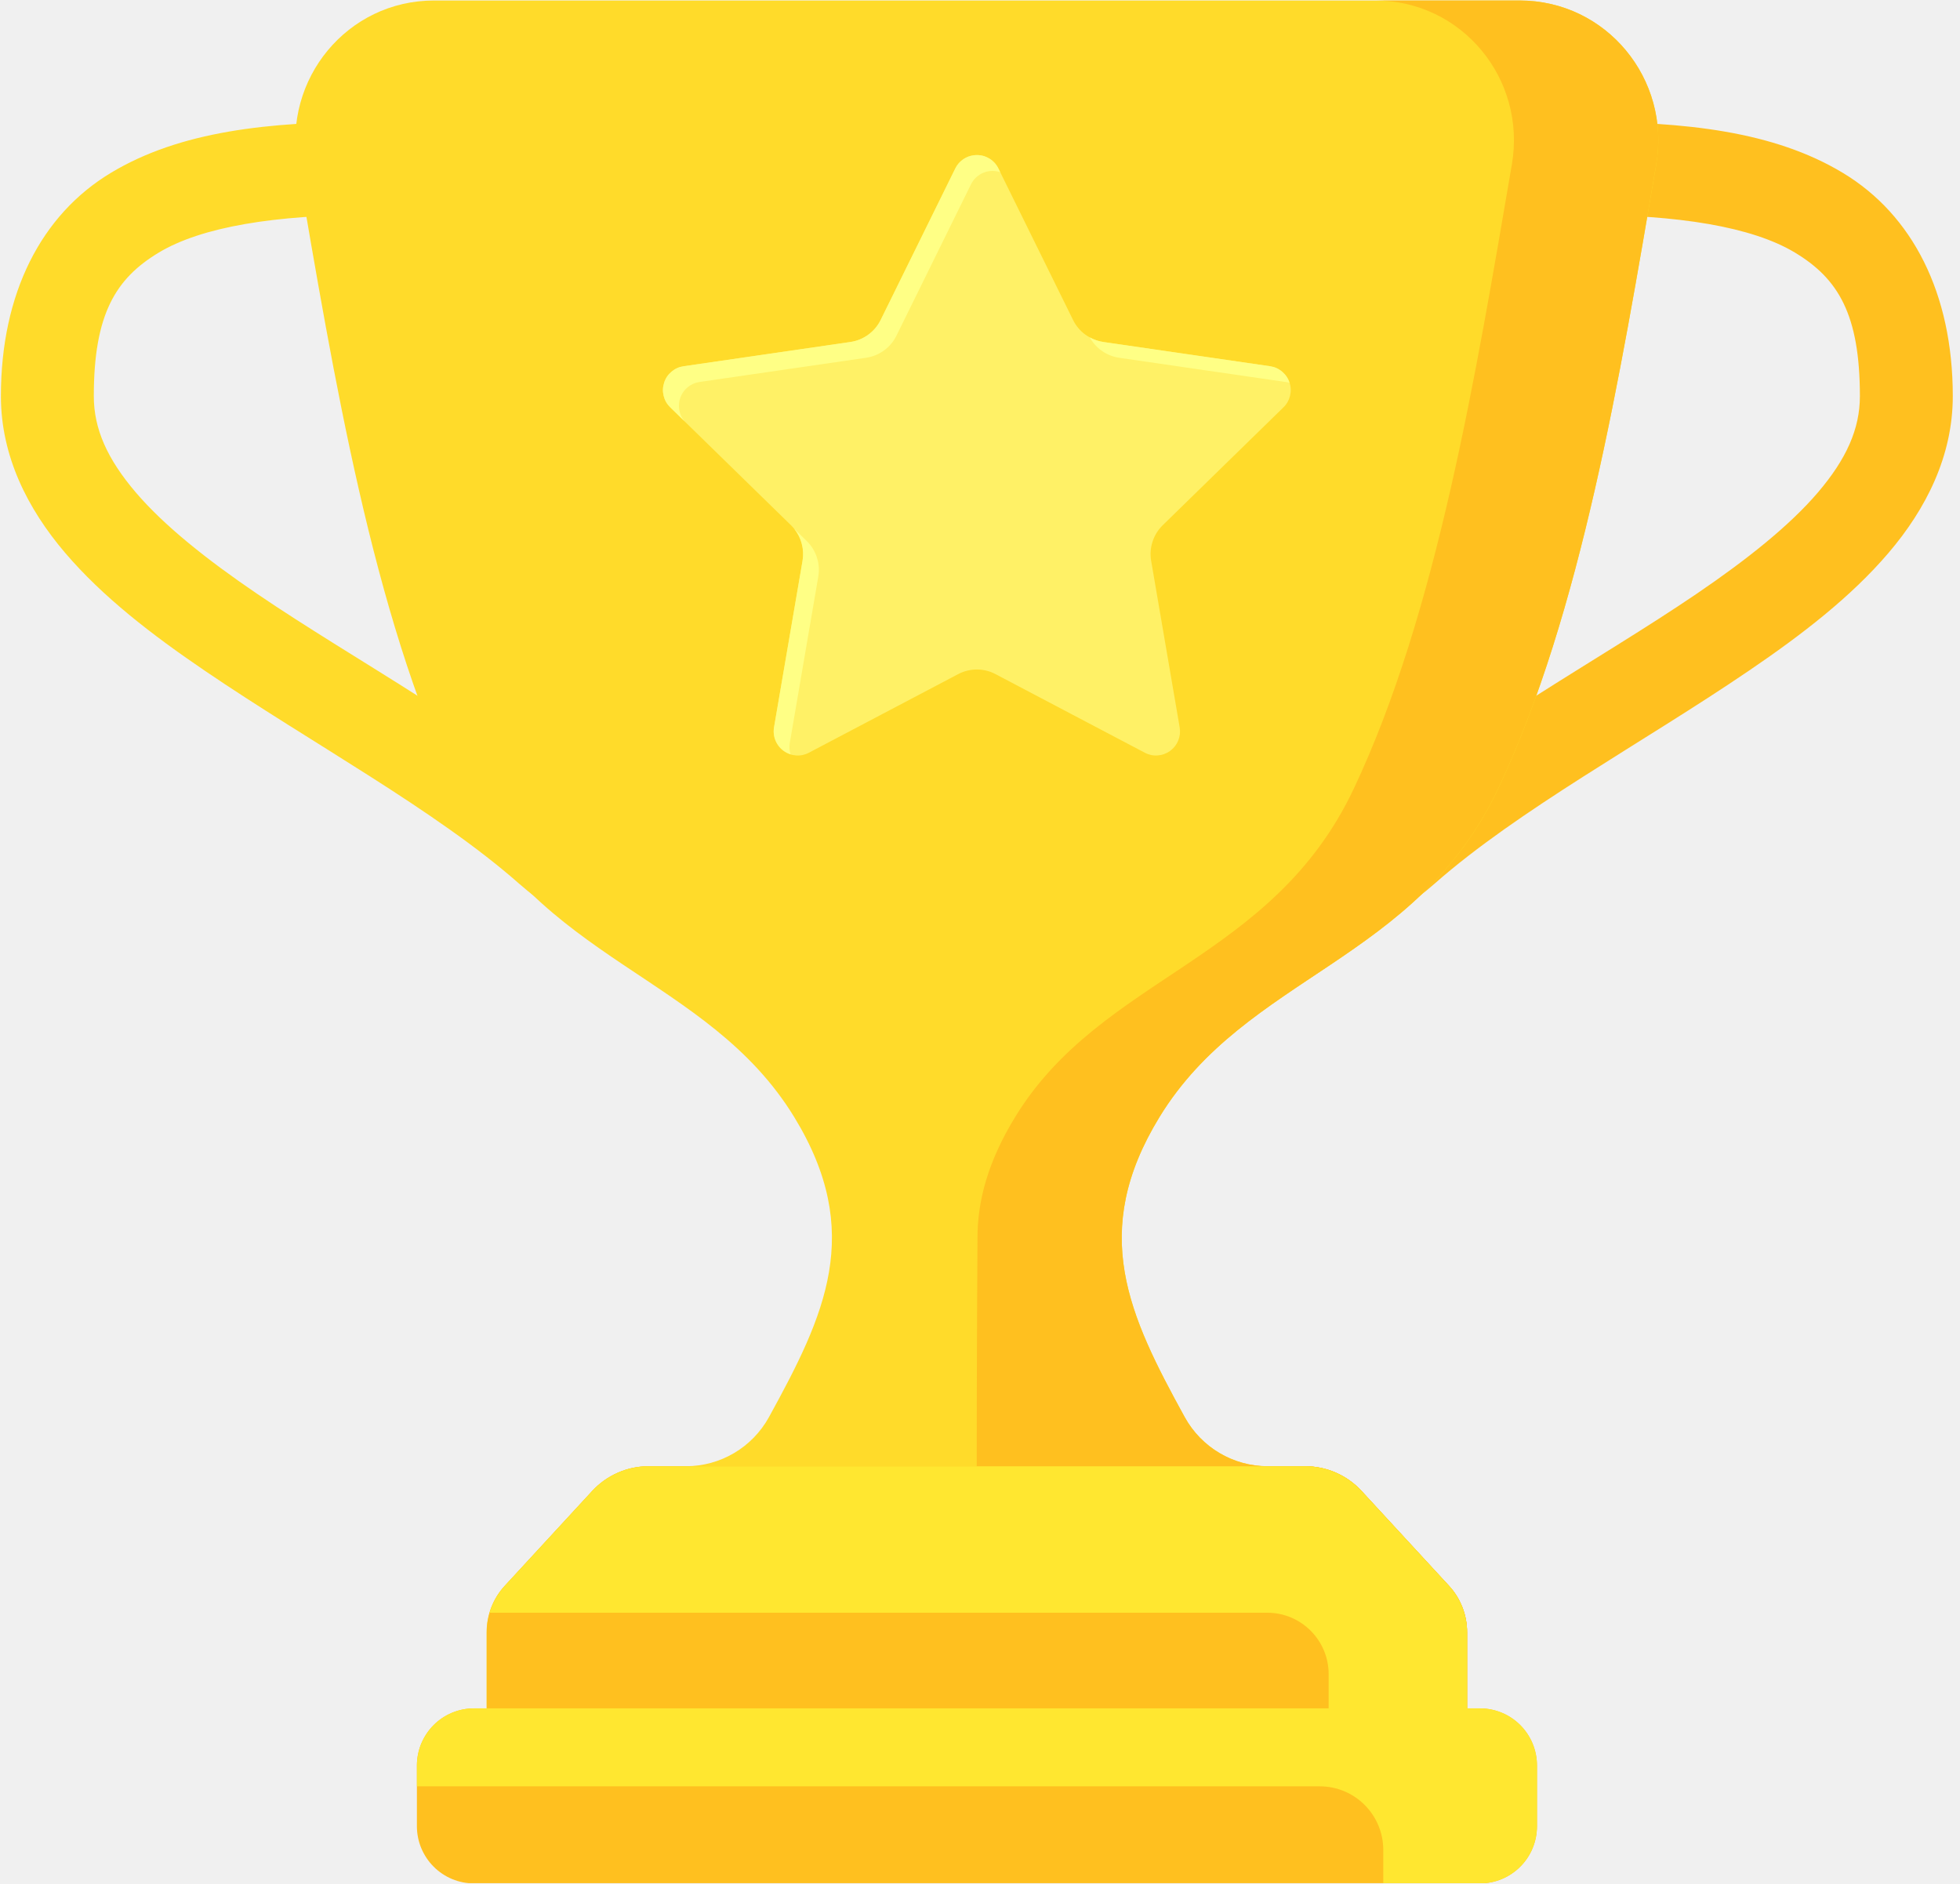
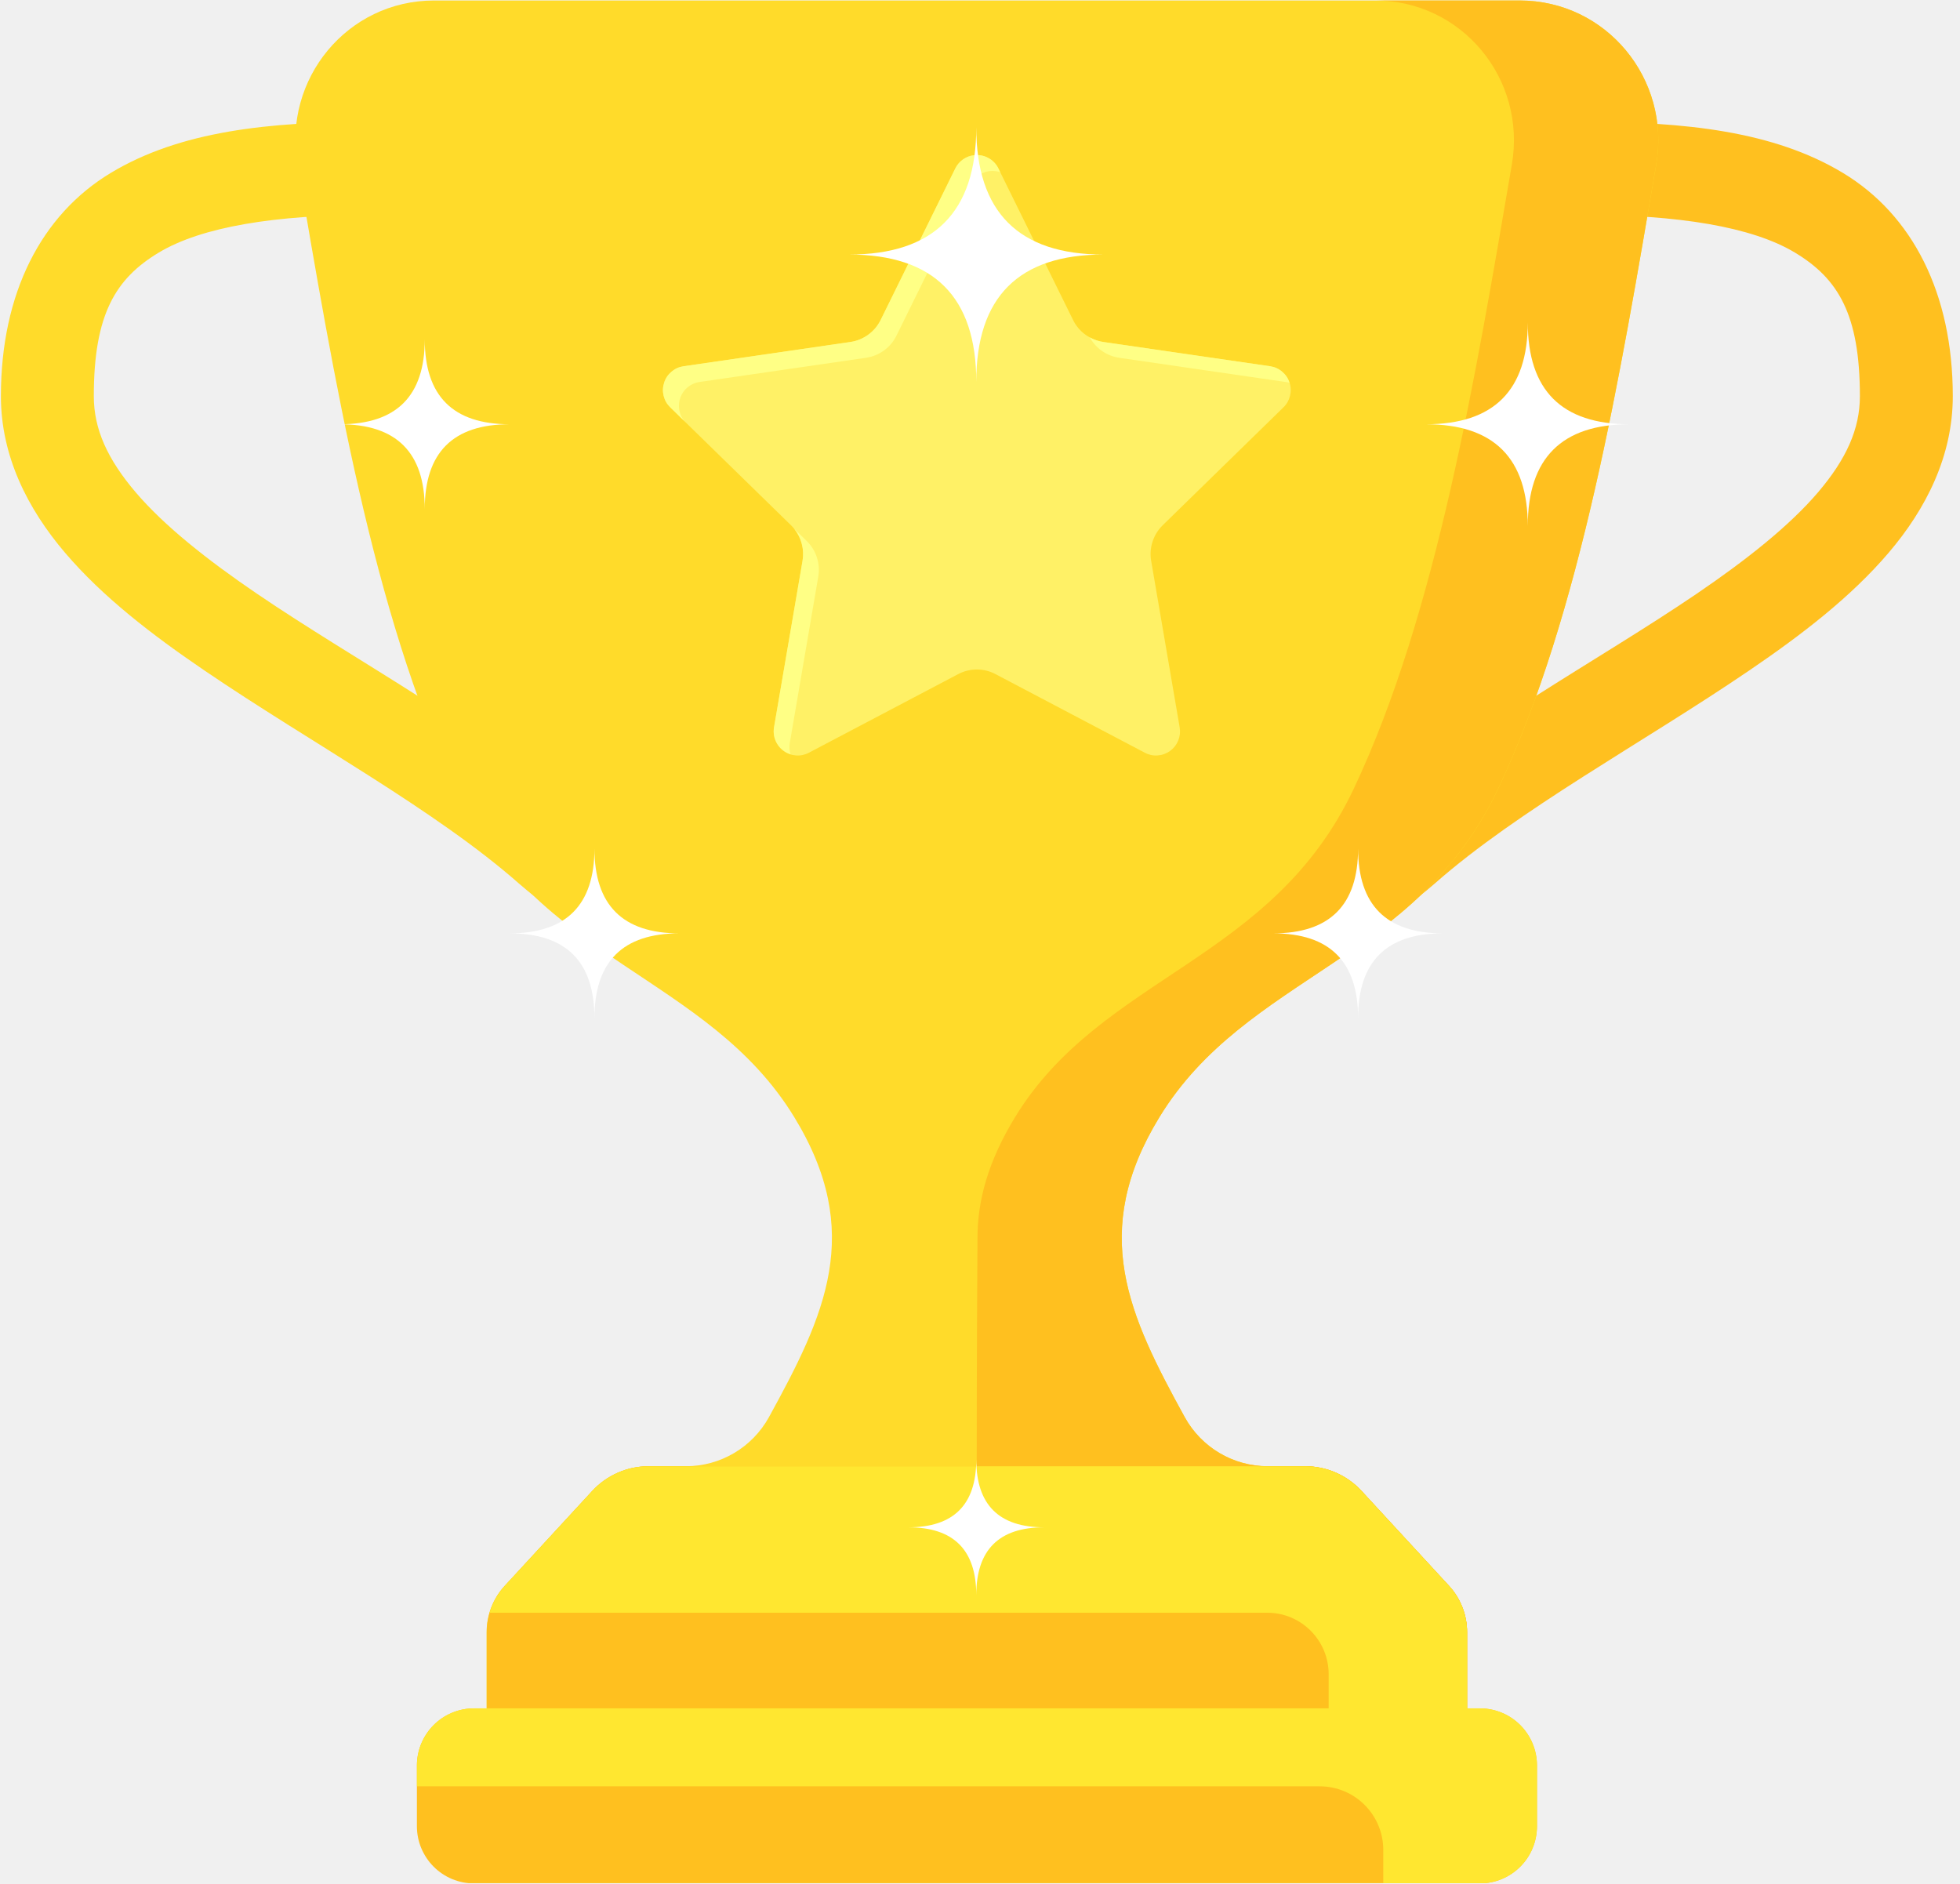
<svg xmlns="http://www.w3.org/2000/svg" width="308" zoomAndPan="magnify" viewBox="0 0 230.88 222" height="296" preserveAspectRatio="xMidYMid meet" version="1.0">
  <defs>
    <clipPath id="ec6243d50e">
      <path d="M 138 14 L 230.129 14 L 230.129 110 L 138 110 Z M 138 14 " clip-rule="nonzero" />
    </clipPath>
    <clipPath id="efab772689">
      <path d="M 34 0.059 L 196 0.059 L 196 219 L 34 219 Z M 34 0.059 " clip-rule="nonzero" />
    </clipPath>
    <clipPath id="f5bf51ebc3">
      <path d="M 115 0.059 L 196 0.059 L 196 219 L 115 219 Z M 115 0.059 " clip-rule="nonzero" />
    </clipPath>
    <clipPath id="ae6ded607d">
      <path d="M 49 201 L 182 201 L 182 221.941 L 49 221.941 Z M 49 201 " clip-rule="nonzero" />
    </clipPath>
  </defs>
  <g clip-path="url(#ec6243d50e)">
    <path fill="#ffc01f" d="M 186.402 14.348 C 173.762 14.348 161.965 17.371 153.02 24.086 C 144.07 30.805 138.359 41.48 138.359 54.672 C 138.359 66.684 139.23 82.078 142.766 93.582 C 144.535 99.332 146.754 104.523 151.785 107.516 C 154.305 109.012 157.621 109.555 160.641 108.852 C 163.66 108.152 166.359 106.488 169.012 104.148 C 178.918 95.418 193.555 87.555 206.07 79.039 C 212.328 74.785 218.09 70.348 222.52 65.156 C 226.949 59.965 230.09 53.742 230.09 46.695 C 230.09 34.551 225.32 25.309 217.148 20.383 C 208.977 15.453 198.547 14.348 186.402 14.348 Z M 186.402 25.316 C 197.766 25.316 206.445 26.73 211.5 29.777 C 216.559 32.828 219.141 37.02 219.141 46.695 C 219.141 50.559 217.543 54.109 214.199 58.031 C 210.852 61.953 205.805 65.965 199.922 69.965 C 188.152 77.973 173.18 85.867 161.781 95.914 C 160.023 97.465 158.738 98.035 158.168 98.168 C 157.594 98.301 157.711 98.285 157.375 98.086 C 156.711 97.691 154.645 94.957 153.227 90.352 C 150.395 81.137 149.309 66.07 149.309 54.672 C 149.309 44.461 153.125 37.715 159.586 32.863 C 166.043 28.012 175.535 25.316 186.402 25.316 Z M 186.402 25.316 " fill-opacity="1" fill-rule="nonzero" />
  </g>
  <path fill="#ffdb2a" d="M 43.734 14.348 C 31.586 14.348 21.16 15.453 12.988 20.383 C 4.816 25.309 0.047 34.551 0.047 46.695 C 0.047 53.742 3.188 59.965 7.617 65.156 C 12.047 70.348 17.809 74.785 24.066 79.039 C 36.582 87.555 51.219 95.418 61.125 104.148 C 63.777 106.488 66.477 108.152 69.496 108.852 C 72.516 109.555 75.832 109.012 78.348 107.516 C 83.383 104.523 85.602 99.332 87.371 93.582 C 90.906 82.078 91.777 66.684 91.777 54.672 C 91.777 41.48 86.066 30.805 77.117 24.086 C 68.172 17.371 56.375 14.348 43.734 14.348 Z M 43.734 25.316 C 54.602 25.316 64.09 28.012 70.551 32.863 C 77.012 37.715 80.832 44.461 80.832 54.672 C 80.832 66.07 79.742 81.137 76.91 90.352 C 75.492 94.957 73.426 97.691 72.762 98.086 C 72.426 98.285 72.543 98.301 71.969 98.168 C 71.398 98.035 70.113 97.465 68.355 95.914 C 56.957 85.867 41.984 77.973 30.215 69.965 C 24.332 65.965 19.285 61.953 15.941 58.031 C 12.598 54.109 10.996 50.559 10.996 46.695 C 10.996 37.02 13.578 32.828 18.637 29.777 C 23.691 26.73 32.371 25.316 43.734 25.316 Z M 43.734 25.316 " fill-opacity="1" fill-rule="nonzero" />
  <g clip-path="url(#efab772689)">
    <path fill="#ffdb2a" d="M 179.047 0.059 C 189.254 0.059 196.867 9.301 195.141 19.379 C 190.879 44.258 186.297 72.227 176.512 92.945 C 166.863 113.367 146.82 114.926 136.594 131.648 C 128.293 145.223 132.973 155 139.566 167.008 C 141.531 170.582 145.281 172.801 149.355 172.801 L 153.766 172.801 C 156.289 172.801 158.699 173.859 160.41 175.715 L 170.707 186.887 C 172.086 188.379 172.848 190.336 172.848 192.367 L 172.848 212.078 C 172.848 215.363 170.188 218.027 166.906 218.027 L 63.23 218.027 C 59.949 218.027 57.289 215.363 57.289 212.078 L 57.289 192.367 C 57.289 190.336 58.051 188.379 59.43 186.887 L 69.727 175.715 C 71.438 173.859 73.848 172.801 76.371 172.801 L 80.781 172.801 C 84.855 172.801 88.605 170.582 90.57 167.008 C 97.164 155 101.844 145.223 93.543 131.648 C 83.316 114.926 63.273 113.367 53.625 92.945 C 43.84 72.227 39.258 44.258 34.996 19.379 C 33.27 9.301 40.883 0.059 51.09 0.059 Z M 179.047 0.059 " fill-opacity="1" fill-rule="nonzero" />
  </g>
  <g clip-path="url(#f5bf51ebc3)">
    <path fill="#ffc01f" d="M 162.031 0.059 C 172.238 0.059 179.852 9.301 178.125 19.379 C 173.863 44.258 169.281 72.227 159.496 92.945 C 149.848 113.371 129.805 114.93 119.578 131.652 C 116.383 136.875 115.125 141.535 115.145 145.977 C 114.984 169.566 115.062 194.105 115.062 218.031 L 168.812 218.031 L 168.75 217.707 C 171.121 216.926 172.844 214.719 172.844 212.082 L 172.844 192.367 C 172.844 190.336 172.082 188.379 170.707 186.887 L 160.406 175.719 C 158.695 173.859 156.285 172.805 153.762 172.805 L 149.352 172.805 C 145.277 172.805 141.527 170.586 139.562 167.008 C 132.969 155.004 128.289 145.223 136.59 131.652 C 146.816 114.93 166.859 113.371 176.508 92.945 C 186.297 72.227 190.875 44.258 195.137 19.379 C 196.863 9.301 189.25 0.059 179.043 0.059 Z M 162.031 0.059 " fill-opacity="1" fill-rule="nonzero" />
  </g>
  <path fill="#ffc01f" d="M 153.766 172.801 L 76.395 172.801 C 75.133 172.801 73.922 173.055 72.766 173.562 C 71.609 174.07 70.602 174.789 69.746 175.715 L 59.449 186.887 C 58.762 187.633 58.234 188.477 57.863 189.422 C 57.496 190.367 57.309 191.348 57.309 192.363 L 57.309 212.078 C 57.309 212.469 57.348 212.855 57.426 213.238 C 57.5 213.621 57.613 213.992 57.762 214.355 C 57.91 214.715 58.094 215.059 58.312 215.383 C 58.527 215.707 58.773 216.008 59.051 216.285 C 59.324 216.562 59.625 216.809 59.949 217.023 C 60.273 217.242 60.617 217.426 60.977 217.574 C 61.336 217.727 61.711 217.836 62.094 217.914 C 62.473 217.988 62.859 218.027 63.25 218.027 L 166.906 218.027 C 167.297 218.027 167.684 217.988 168.066 217.914 C 168.449 217.836 168.82 217.727 169.18 217.574 C 169.543 217.426 169.883 217.242 170.207 217.023 C 170.531 216.809 170.832 216.562 171.109 216.285 C 171.383 216.008 171.629 215.707 171.848 215.383 C 172.062 215.059 172.246 214.715 172.395 214.355 C 172.547 213.992 172.66 213.621 172.734 213.238 C 172.809 212.855 172.848 212.469 172.848 212.078 L 172.848 192.363 C 172.848 191.348 172.664 190.367 172.293 189.422 C 171.926 188.477 171.398 187.633 170.707 186.887 L 160.41 175.715 C 159.555 174.789 158.551 174.07 157.395 173.562 C 156.238 173.055 155.027 172.801 153.766 172.801 Z M 153.766 172.801 " fill-opacity="1" fill-rule="nonzero" />
  <path fill="#ffe730" d="M 76.387 172.805 C 73.863 172.805 71.453 173.859 69.742 175.719 L 59.445 186.887 C 58.609 187.797 57.996 188.883 57.645 190.066 L 149.297 190.066 C 153.293 190.066 156.531 193.309 156.531 197.312 L 156.531 218.031 L 166.902 218.031 C 170.184 218.031 172.844 215.367 172.844 212.082 L 172.844 192.367 C 172.844 190.336 172.082 188.379 170.707 186.887 L 160.406 175.719 C 158.695 173.859 156.285 172.805 153.762 172.805 Z M 76.387 172.805 " fill-opacity="1" fill-rule="nonzero" />
  <g clip-path="url(#ae6ded607d)">
    <path fill="#ffc01f" d="M 174.352 201.34 L 55.809 201.34 C 55.363 201.34 54.926 201.383 54.492 201.469 C 54.059 201.555 53.641 201.684 53.23 201.852 C 52.82 202.02 52.434 202.23 52.066 202.473 C 51.699 202.719 51.359 203 51.047 203.312 C 50.734 203.625 50.453 203.969 50.211 204.336 C 49.965 204.703 49.758 205.094 49.586 205.5 C 49.418 205.91 49.289 206.332 49.203 206.766 C 49.117 207.199 49.074 207.641 49.074 208.082 L 49.074 215.227 C 49.074 215.668 49.117 216.105 49.203 216.539 C 49.289 216.977 49.418 217.398 49.586 217.805 C 49.758 218.215 49.965 218.602 50.211 218.973 C 50.453 219.34 50.734 219.68 51.047 219.992 C 51.359 220.309 51.699 220.586 52.066 220.832 C 52.434 221.078 52.82 221.285 53.23 221.457 C 53.641 221.625 54.059 221.754 54.492 221.84 C 54.926 221.926 55.363 221.969 55.809 221.969 L 174.352 221.969 C 174.793 221.969 175.23 221.926 175.664 221.84 C 176.098 221.754 176.52 221.625 176.926 221.457 C 177.336 221.285 177.723 221.078 178.09 220.832 C 178.457 220.586 178.801 220.309 179.113 219.992 C 179.426 219.68 179.703 219.34 179.949 218.973 C 180.195 218.602 180.402 218.215 180.57 217.805 C 180.738 217.398 180.867 216.977 180.953 216.539 C 181.039 216.105 181.082 215.668 181.082 215.227 L 181.082 208.082 C 181.082 207.641 181.039 207.199 180.953 206.766 C 180.867 206.332 180.738 205.91 180.57 205.5 C 180.402 205.094 180.195 204.703 179.949 204.336 C 179.703 203.969 179.426 203.625 179.113 203.312 C 178.801 203 178.457 202.719 178.09 202.473 C 177.723 202.227 177.336 202.02 176.926 201.852 C 176.52 201.684 176.098 201.555 175.664 201.469 C 175.23 201.383 174.793 201.34 174.352 201.34 Z M 174.352 201.34 " fill-opacity="1" fill-rule="nonzero" />
    <path fill="#ffe730" d="M 55.812 201.336 C 52.082 201.336 49.078 204.344 49.078 208.078 L 49.078 210.527 L 155.484 210.527 C 159.617 210.527 162.969 213.883 162.969 218.027 L 162.969 221.965 L 174.352 221.965 C 178.082 221.965 181.086 218.957 181.086 215.223 L 181.086 208.078 C 181.086 204.344 178.082 201.336 174.352 201.336 Z M 55.812 201.336 " fill-opacity="1" fill-rule="nonzero" />
  </g>
  <path fill="#fff166" d="M 134.863 88.711 L 117.277 79.453 C 116.586 79.086 115.852 78.906 115.07 78.906 C 114.285 78.906 113.551 79.086 112.859 79.453 L 95.273 88.711 C 94.797 88.965 94.289 89.07 93.75 89.031 C 93.215 88.992 92.727 88.812 92.289 88.496 C 91.855 88.18 91.535 87.77 91.332 87.27 C 91.129 86.77 91.074 86.254 91.164 85.723 L 94.523 66.105 C 94.656 65.336 94.602 64.578 94.359 63.832 C 94.117 63.086 93.715 62.441 93.156 61.895 L 78.93 48.004 C 78.543 47.629 78.285 47.176 78.156 46.652 C 78.027 46.129 78.047 45.609 78.215 45.098 C 78.379 44.582 78.668 44.152 79.082 43.805 C 79.492 43.457 79.965 43.242 80.5 43.164 L 100.16 40.305 C 100.934 40.191 101.637 39.902 102.27 39.445 C 102.902 38.984 103.391 38.402 103.734 37.699 L 112.527 19.855 C 112.766 19.371 113.113 18.984 113.574 18.699 C 114.031 18.414 114.531 18.273 115.07 18.273 C 115.609 18.273 116.105 18.414 116.562 18.699 C 117.023 18.984 117.371 19.371 117.609 19.855 L 126.402 37.699 C 126.746 38.402 127.234 38.984 127.867 39.445 C 128.5 39.902 129.203 40.191 129.977 40.305 L 149.637 43.164 C 150.172 43.242 150.645 43.457 151.055 43.805 C 151.469 44.152 151.758 44.582 151.922 45.098 C 152.09 45.609 152.109 46.129 151.98 46.652 C 151.852 47.176 151.594 47.629 151.207 48.004 L 136.98 61.895 C 136.422 62.441 136.02 63.086 135.777 63.832 C 135.535 64.578 135.48 65.336 135.613 66.105 L 138.973 85.723 C 139.062 86.254 139.008 86.77 138.805 87.27 C 138.602 87.77 138.281 88.18 137.848 88.496 C 137.41 88.812 136.922 88.992 136.387 89.031 C 135.848 89.07 135.34 88.965 134.863 88.711 Z M 134.863 88.711 " fill-opacity="1" fill-rule="nonzero" />
  <path fill="#ffff85" d="M 114.719 18.297 C 114.246 18.355 113.816 18.523 113.426 18.797 C 113.039 19.074 112.738 19.426 112.527 19.855 L 103.738 37.699 C 103.391 38.402 102.902 38.984 102.27 39.445 C 101.637 39.906 100.934 40.191 100.16 40.305 L 80.5 43.164 C 79.965 43.242 79.492 43.457 79.082 43.805 C 78.668 44.152 78.379 44.582 78.215 45.098 C 78.047 45.609 78.027 46.129 78.156 46.652 C 78.285 47.176 78.543 47.629 78.93 48.004 L 80.617 49.652 C 80.289 49.258 80.082 48.809 79.996 48.305 C 79.91 47.801 79.957 47.309 80.137 46.828 C 80.316 46.348 80.605 45.949 81.004 45.625 C 81.398 45.301 81.852 45.102 82.355 45.023 L 102.016 42.164 C 102.789 42.051 103.492 41.762 104.125 41.305 C 104.758 40.844 105.246 40.262 105.594 39.559 L 114.383 21.715 C 114.535 21.406 114.738 21.137 114.988 20.906 C 115.238 20.672 115.523 20.488 115.84 20.359 C 116.156 20.227 116.484 20.156 116.824 20.145 C 117.168 20.137 117.5 20.184 117.824 20.293 L 117.609 19.855 C 117.344 19.312 116.941 18.898 116.414 18.613 C 115.883 18.328 115.316 18.223 114.719 18.297 Z M 128.375 39.754 C 128.734 40.402 129.215 40.941 129.824 41.363 C 130.43 41.785 131.102 42.051 131.832 42.164 L 151.492 45.023 C 151.641 45.047 151.781 45.078 151.922 45.125 C 151.762 44.605 151.473 44.168 151.062 43.816 C 150.648 43.461 150.172 43.246 149.637 43.164 L 129.977 40.305 C 129.41 40.219 128.879 40.035 128.375 39.754 Z M 93.535 62.312 C 93.965 62.844 94.266 63.441 94.438 64.102 C 94.609 64.766 94.637 65.434 94.523 66.105 L 91.164 85.719 C 91.109 86.059 91.113 86.395 91.18 86.73 C 91.242 87.066 91.367 87.383 91.547 87.672 C 91.723 87.965 91.949 88.215 92.219 88.426 C 92.488 88.637 92.785 88.793 93.113 88.895 C 92.977 88.465 92.945 88.027 93.02 87.578 L 96.379 67.965 C 96.512 67.195 96.457 66.438 96.215 65.691 C 95.973 64.945 95.57 64.301 95.012 63.754 Z M 93.535 62.312 " fill-opacity="1" fill-rule="nonzero" />
+   <g id="sparkles" fill="#FFFFFF">
+     <g transform="translate(50, 50)">
+       <path d="M0,-10 Q0,0 10,0 Q0,0 0,10 Q0,0 -10,0 Q0,0 0,-10">
+         <animateTransform attributeName="transform" type="scale" values="0; 1.5; 0" dur="2s" begin="0s" repeatCount="indefinite" />
+       </path>
+     </g>
+     <g transform="translate(180, 50)">
+       <path d="M0,-12 Q0,0 12,0 Q0,0 0,12 Q0,0 -12,0 Q0,0 0,-12">
+         <animateTransform attributeName="transform" type="scale" values="0; 1.2; 0" dur="1.5s" begin="0.5s" repeatCount="indefinite" />
+       </path>
+     </g>
+     <g transform="translate(115, 180)">
+       <path d="M0,-8 Q0,0 8,0 Q0,0 0,8 Q0,0 -8,0 Q0,0 0,-8">
+         <animateTransform attributeName="transform" type="scale" values="0; 1.8; 0" dur="2.5s" begin="1s" repeatCount="indefinite" />
+       </path>
+     </g>
+     <g transform="translate(70, 110)">
+       <path d="M0,-10 Q0,0 10,0 Q0,0 0,10 Q0,0 -10,0 Q0,0 0,-10">
+         <animateTransform attributeName="transform" type="scale" values="0; 1.5; 0" dur="1.8s" begin="1.2s" repeatCount="indefinite" />
+       </path>
+     </g>
+     <g transform="translate(115, 30)">
+       <path d="M0,-15 Q0,0 15,0 Q0,0 0,15 Q0,0 -15,0 Q0,0 0,-15">
+         <animateTransform attributeName="transform" type="scale" values="0; 1.2; 0" dur="2.2s" begin="0.8s" repeatCount="indefinite" />
+       </path>
+     </g>
+     <g transform="translate(160, 110)">
+       <path d="M0,-10 Q0,0 10,0 Q0,0 0,10 Q0,0 -10,0 Q0,0 0,-10">
+         <animateTransform attributeName="transform" type="scale" values="0; 1.5; 0" dur="1.4s" begin="1.5s" repeatCount="indefinite" />
+       </path>
+     </g>
+   </g>
</svg>
